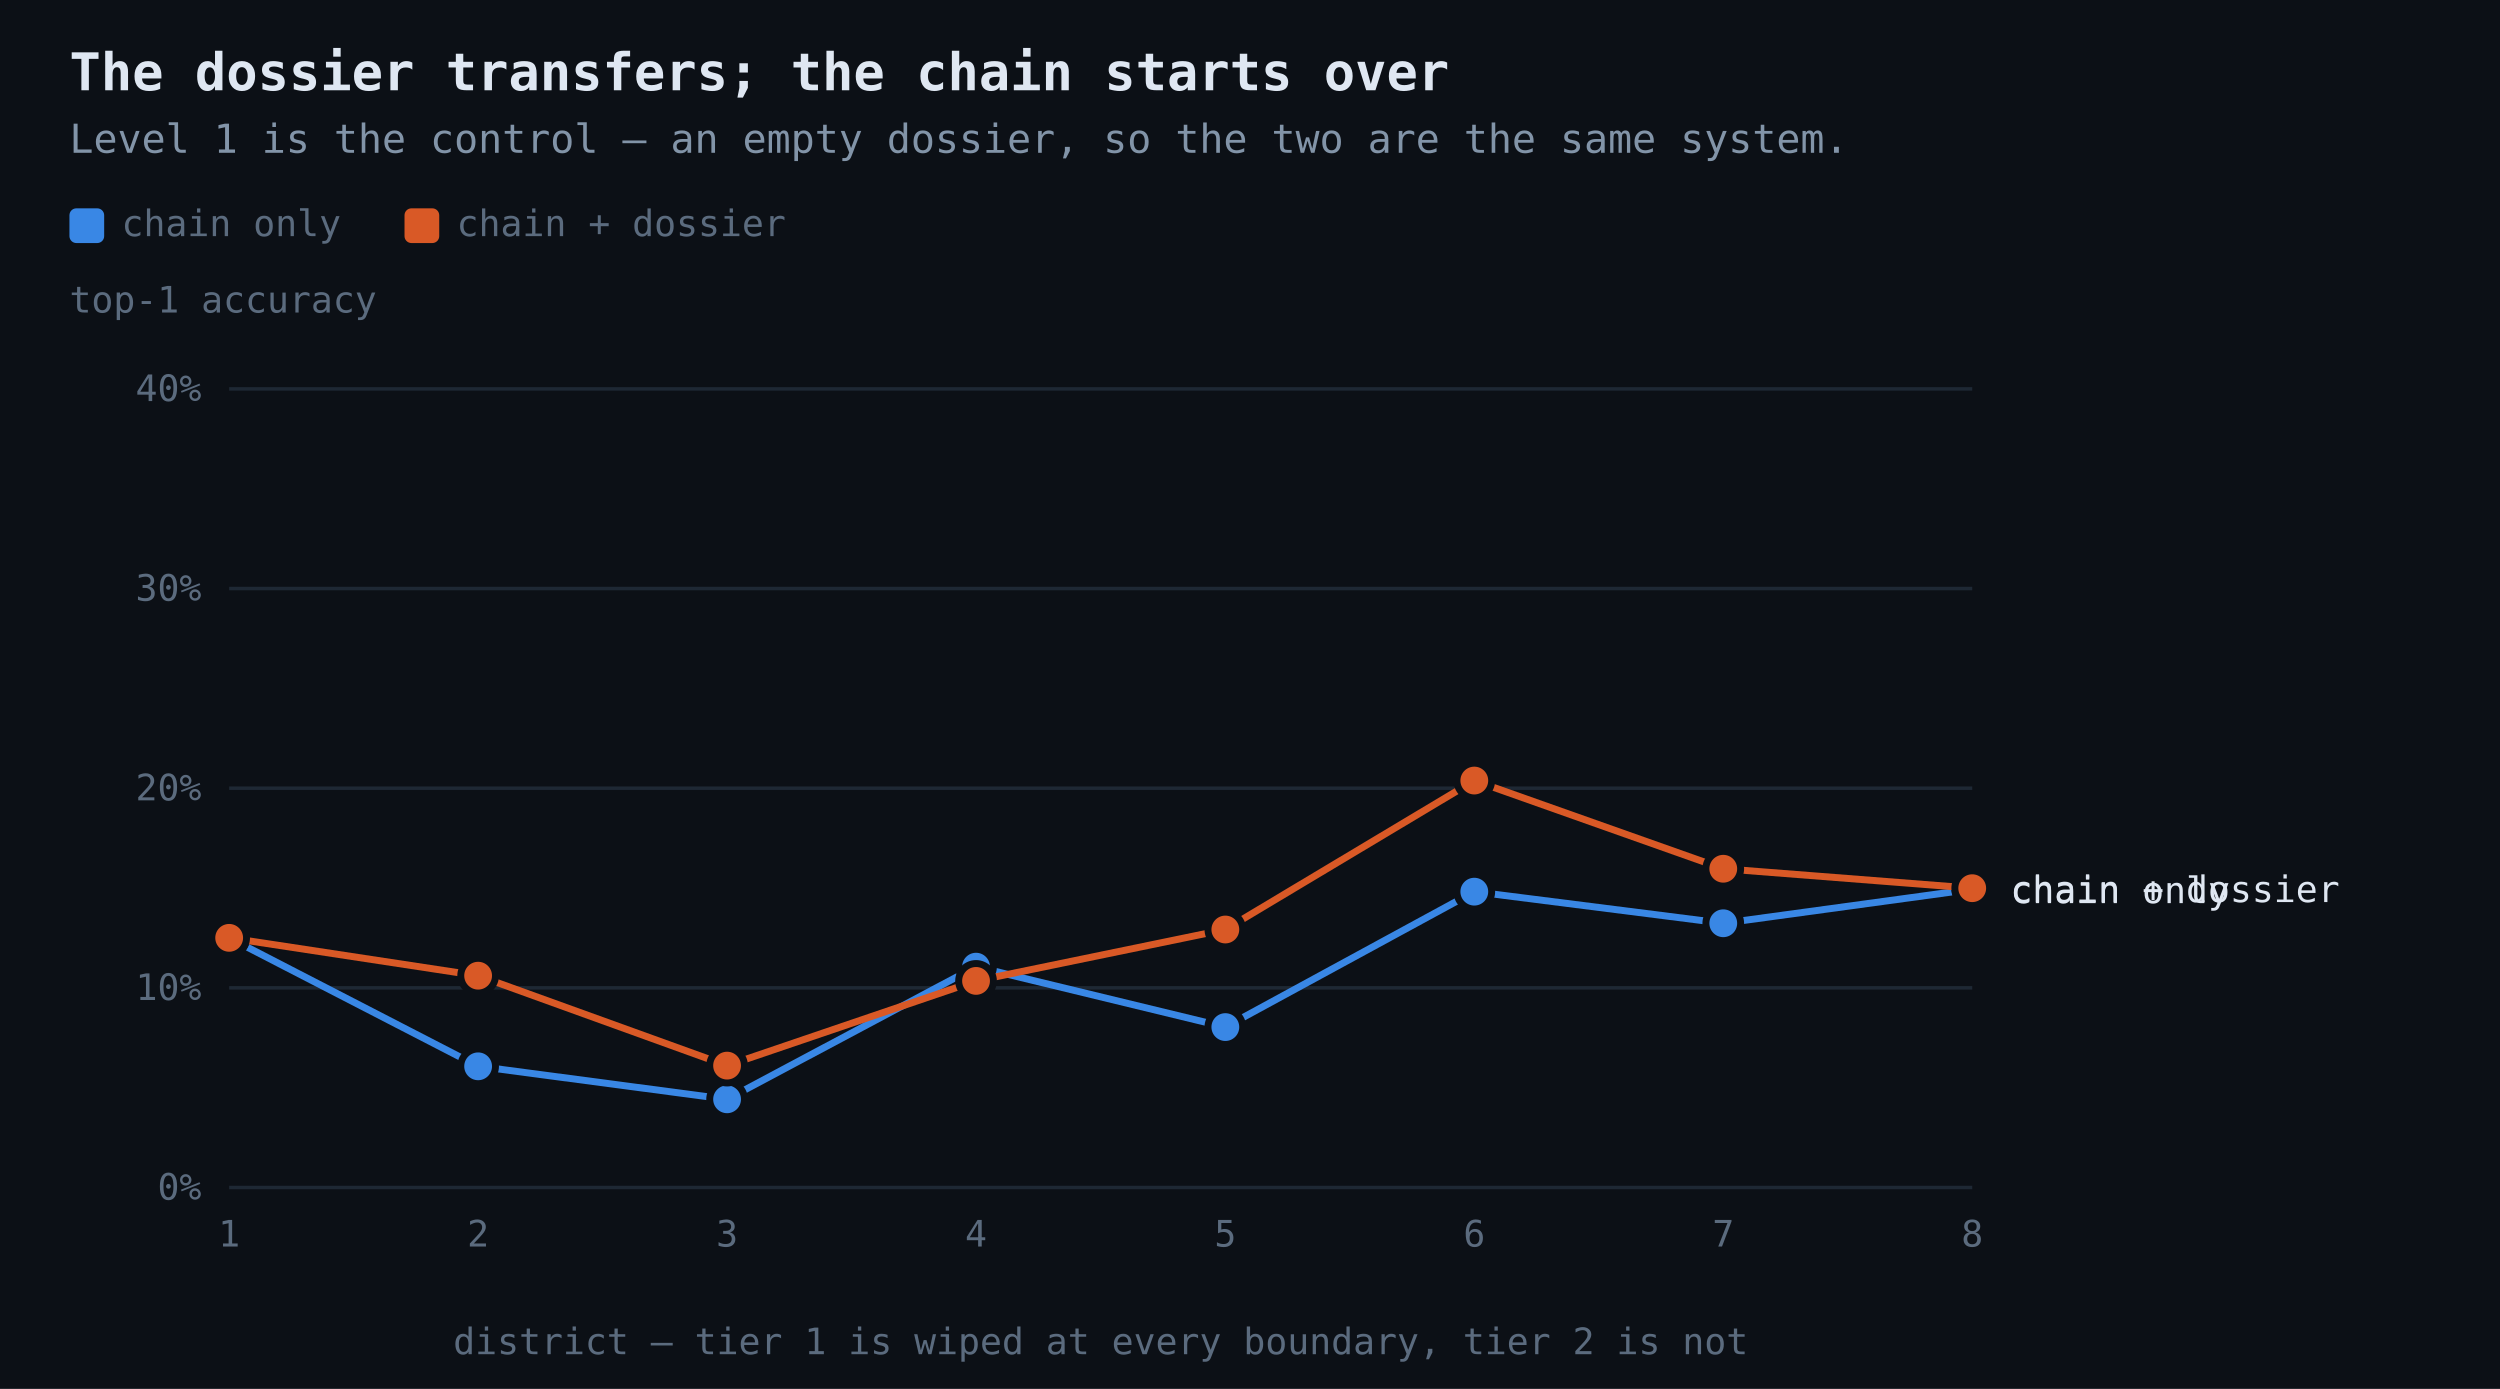
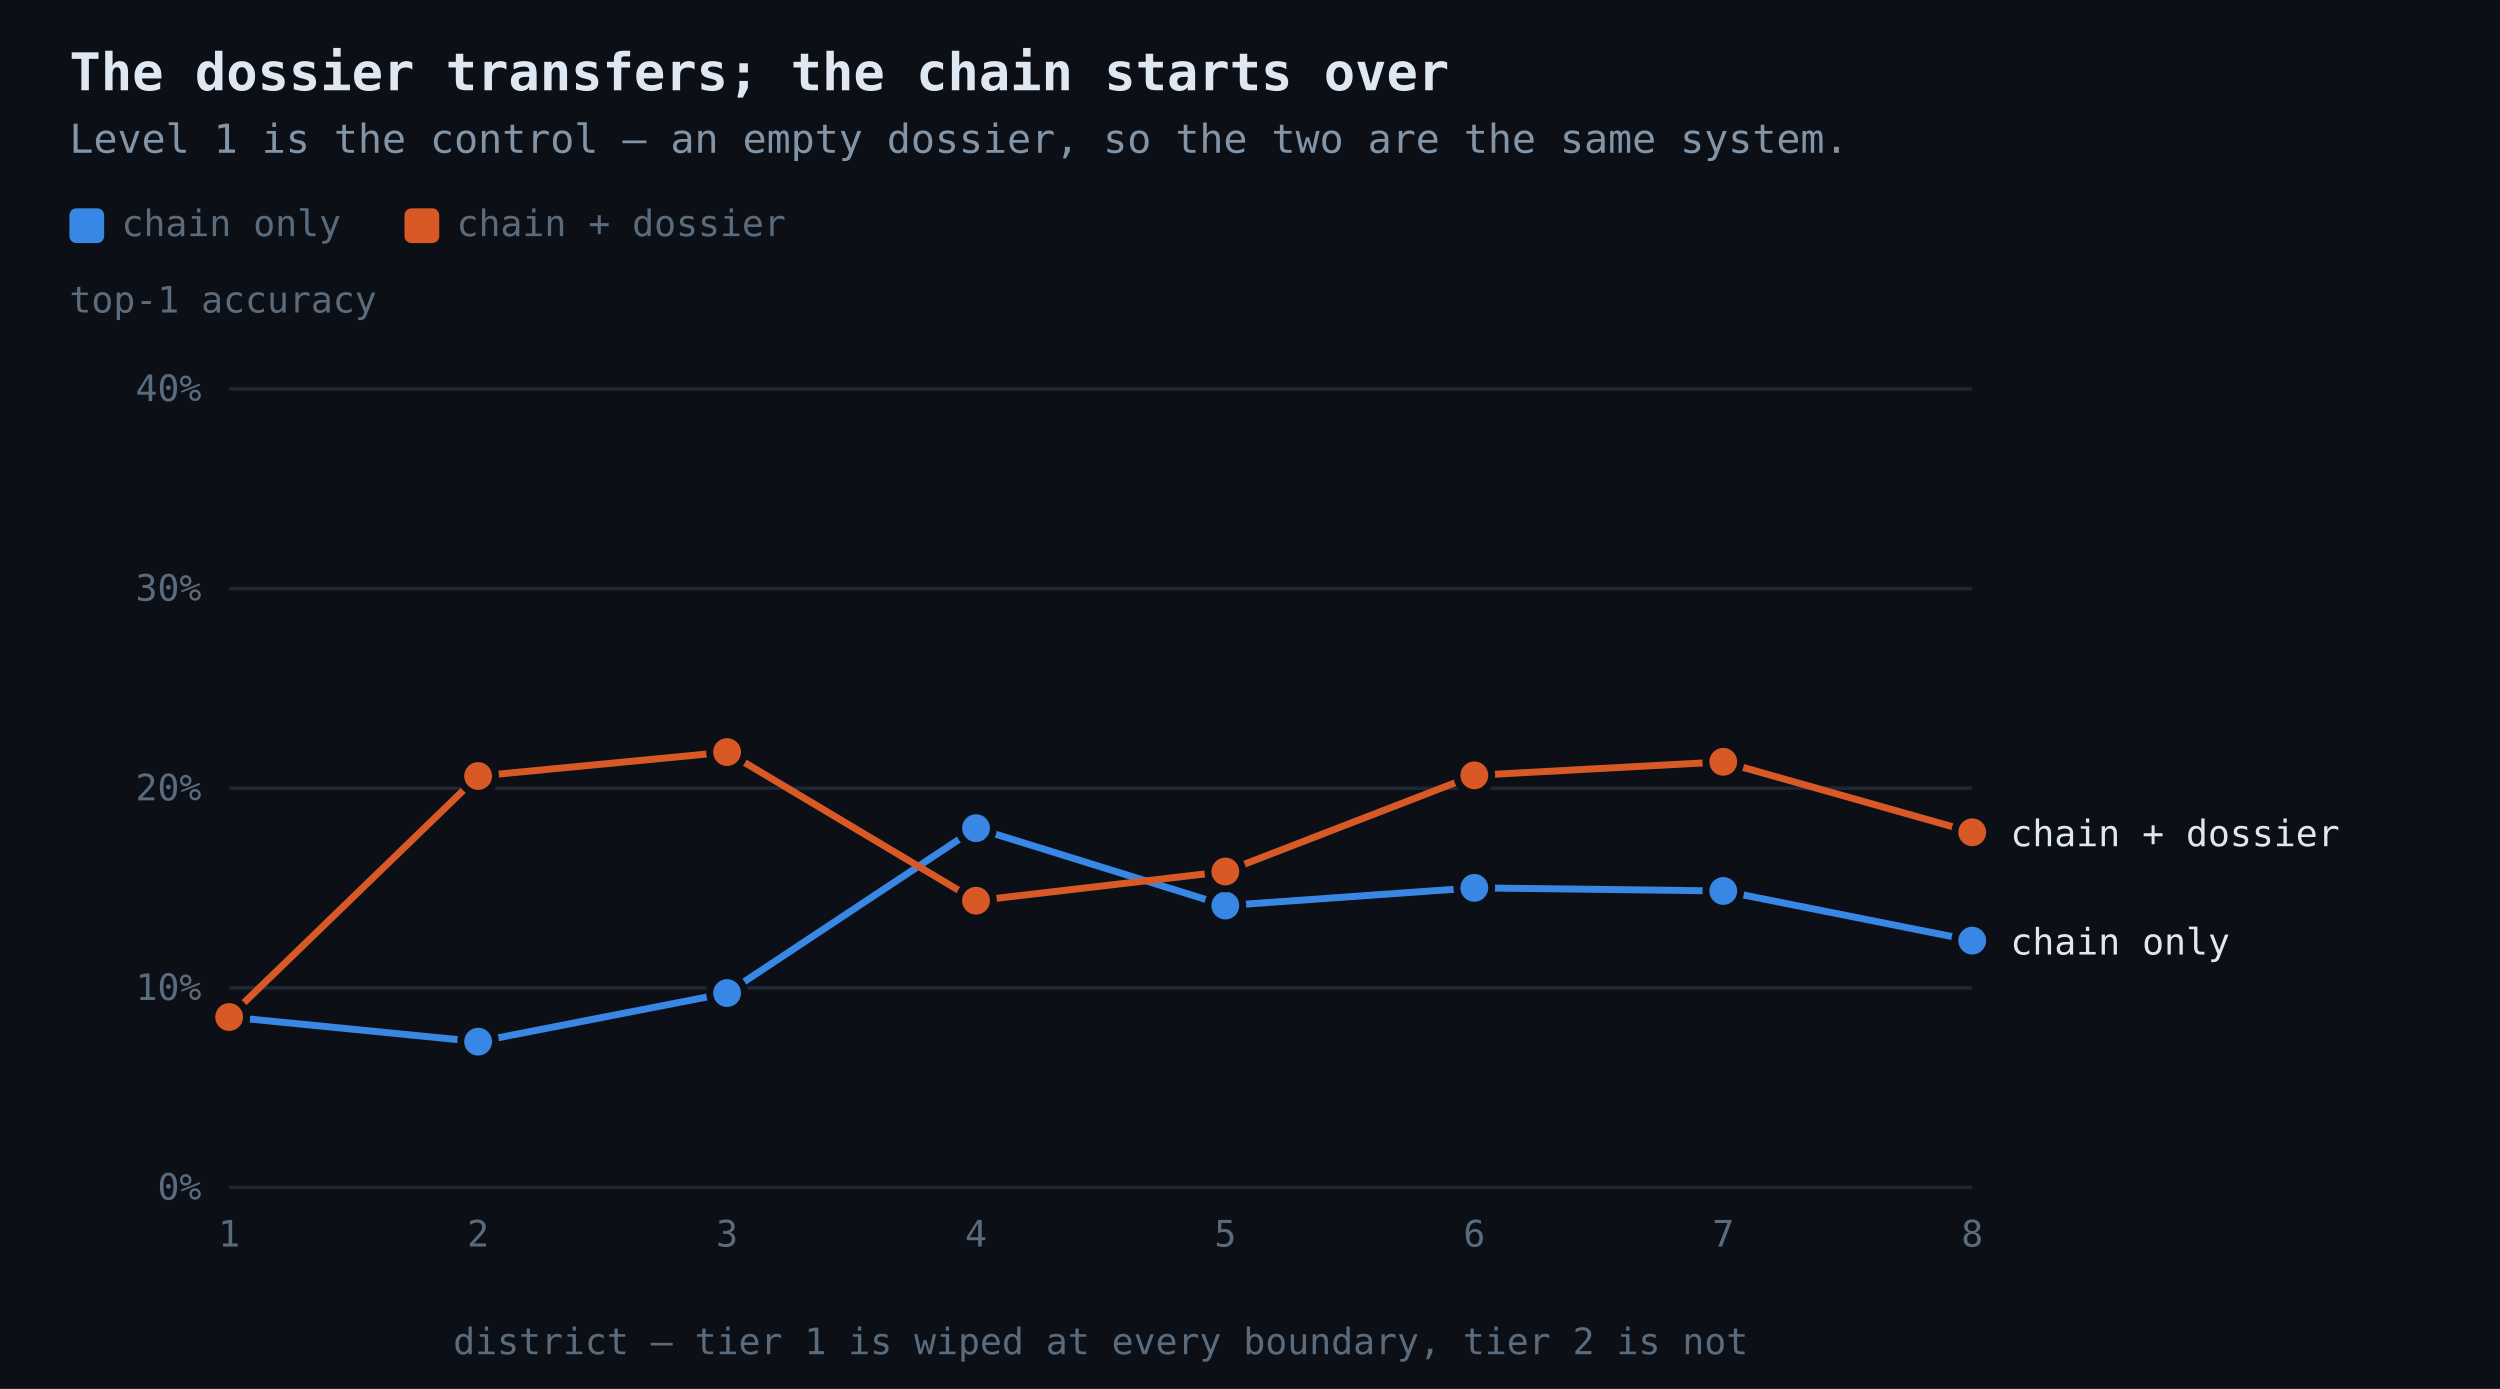
<svg xmlns="http://www.w3.org/2000/svg" viewBox="0 0 720 400" width="720" height="400" role="img" aria-label="The dossier transfers; the chain starts over">
  <style>
      text { font-family: ui-monospace, SFMono-Regular, Menlo, Consolas, monospace; }
      .t  { fill: #dfe7f2; font-size: 15px; font-weight: 600; }
      .st { fill: #8294a8; font-size: 11.5px; }
      .ax { fill: #8294a8; font-size: 11px; }
      .mu { fill: #5b6b7e; font-size: 10.5px; }
      .vl { fill: #dfe7f2; font-size: 10.5px; }
      .gl { stroke: #1e2834; stroke-width: 1; }
      .rf { stroke: #6b7a8c; stroke-width: 1; stroke-dasharray: 3 3; }
    </style>
  <rect width="720" height="400" fill="#0c1016" />
  <text class="t" x="20" y="26">The dossier transfers; the chain starts over</text>
  <text class="st" x="20" y="44">Level 1 is the control — an empty dossier, so the two are the same system.</text>
  <rect x="20.0" y="60" width="10" height="10" rx="2" fill="#3987e5" />
  <text class="mu" x="35.0" y="68">chain only</text>
  <rect x="116.5" y="60" width="10" height="10" rx="2" fill="#d95926" />
  <text class="mu" x="131.5" y="68">chain + dossier</text>
  <text class="mu" x="20" y="90">top-1 accuracy</text>
  <line class="gl" x1="66" y1="342.0" x2="568" y2="342.0" />
  <text class="mu" x="58" y="345.5" text-anchor="end">0%</text>
  <line class="gl" x1="66" y1="284.5" x2="568" y2="284.5" />
  <text class="mu" x="58" y="288.0" text-anchor="end">10%</text>
  <line class="gl" x1="66" y1="227.0" x2="568" y2="227.0" />
  <text class="mu" x="58" y="230.5" text-anchor="end">20%</text>
  <line class="gl" x1="66" y1="169.5" x2="568" y2="169.5" />
  <text class="mu" x="58" y="173.0" text-anchor="end">30%</text>
  <line class="gl" x1="66" y1="112.0" x2="568" y2="112.0" />
  <text class="mu" x="58" y="115.5" text-anchor="end">40%</text>
  <text class="mu" x="66.0" y="359" text-anchor="middle">1</text>
  <text class="mu" x="137.7" y="359" text-anchor="middle">2</text>
  <text class="mu" x="209.4" y="359" text-anchor="middle">3</text>
  <text class="mu" x="281.1" y="359" text-anchor="middle">4</text>
  <text class="mu" x="352.9" y="359" text-anchor="middle">5</text>
  <text class="mu" x="424.6" y="359" text-anchor="middle">6</text>
  <text class="mu" x="496.3" y="359" text-anchor="middle">7</text>
  <text class="mu" x="568.0" y="359" text-anchor="middle">8</text>
-   <path d="M66.0,270.1 L137.7,307.1 L209.4,316.6 L281.1,278.4 L352.9,295.8 L424.6,256.8 L496.3,265.9 L568.0,256.1" fill="none" stroke="#3987e5" stroke-width="2" stroke-linecap="round" />
-   <circle cx="66.0" cy="270.1" r="5" fill="#3987e5" stroke="#0c1016" stroke-width="2" />
-   <circle cx="137.7" cy="307.1" r="5" fill="#3987e5" stroke="#0c1016" stroke-width="2" />
-   <circle cx="209.4" cy="316.6" r="5" fill="#3987e5" stroke="#0c1016" stroke-width="2" />
-   <circle cx="281.1" cy="278.4" r="5" fill="#3987e5" stroke="#0c1016" stroke-width="2" />
-   <circle cx="352.9" cy="295.8" r="5" fill="#3987e5" stroke="#0c1016" stroke-width="2" />
-   <circle cx="424.6" cy="256.8" r="5" fill="#3987e5" stroke="#0c1016" stroke-width="2" />
-   <circle cx="496.3" cy="265.9" r="5" fill="#3987e5" stroke="#0c1016" stroke-width="2" />
-   <circle cx="568.0" cy="256.1" r="5" fill="#3987e5" stroke="#0c1016" stroke-width="2" />
-   <text class="vl" x="579.0" y="260.1" fill="#3987e5">chain only</text>
-   <path d="M66.0,270.1 L137.7,281.0 L209.4,306.9 L281.1,282.5 L352.9,267.7 L424.6,224.8 L496.3,250.2 L568.0,255.8" fill="none" stroke="#d95926" stroke-width="2" stroke-linecap="round" />
-   <circle cx="66.0" cy="270.1" r="5" fill="#d95926" stroke="#0c1016" stroke-width="2" />
-   <circle cx="137.7" cy="281.0" r="5" fill="#d95926" stroke="#0c1016" stroke-width="2" />
-   <circle cx="209.4" cy="306.9" r="5" fill="#d95926" stroke="#0c1016" stroke-width="2" />
-   <circle cx="281.1" cy="282.5" r="5" fill="#d95926" stroke="#0c1016" stroke-width="2" />
-   <circle cx="352.9" cy="267.7" r="5" fill="#d95926" stroke="#0c1016" stroke-width="2" />
-   <circle cx="424.6" cy="224.8" r="5" fill="#d95926" stroke="#0c1016" stroke-width="2" />
-   <circle cx="496.3" cy="250.2" r="5" fill="#d95926" stroke="#0c1016" stroke-width="2" />
-   <circle cx="568.0" cy="255.8" r="5" fill="#d95926" stroke="#0c1016" stroke-width="2" />
-   <text class="vl" x="579.0" y="259.8" fill="#d95926">chain + dossier</text>
+   <path d="M66.0,292.9 L137.7,300.0 L209.4,286.0 L281.1,238.5 L352.9,260.8 L424.6,255.7 L496.3,256.6 L568.0,270.9" fill="none" stroke="#3987e5" stroke-width="2" stroke-linecap="round" />
+   <circle cx="66.0" cy="292.9" r="5" fill="#3987e5" stroke="#0c1016" stroke-width="2" />
+   <circle cx="137.7" cy="300.0" r="5" fill="#3987e5" stroke="#0c1016" stroke-width="2" />
+   <circle cx="209.4" cy="286.0" r="5" fill="#3987e5" stroke="#0c1016" stroke-width="2" />
+   <circle cx="281.1" cy="238.5" r="5" fill="#3987e5" stroke="#0c1016" stroke-width="2" />
+   <circle cx="352.9" cy="260.8" r="5" fill="#3987e5" stroke="#0c1016" stroke-width="2" />
+   <circle cx="424.6" cy="255.7" r="5" fill="#3987e5" stroke="#0c1016" stroke-width="2" />
+   <circle cx="496.3" cy="256.6" r="5" fill="#3987e5" stroke="#0c1016" stroke-width="2" />
+   <circle cx="568.0" cy="270.9" r="5" fill="#3987e5" stroke="#0c1016" stroke-width="2" />
+   <text class="vl" x="579.0" y="274.9" fill="#3987e5">chain only</text>
+   <path d="M66.0,292.9 L137.7,223.5 L209.4,216.6 L281.1,259.4 L352.9,251.0 L424.6,223.3 L496.3,219.4 L568.0,239.7" fill="none" stroke="#d95926" stroke-width="2" stroke-linecap="round" />
+   <circle cx="66.0" cy="292.9" r="5" fill="#d95926" stroke="#0c1016" stroke-width="2" />
+   <circle cx="137.7" cy="223.5" r="5" fill="#d95926" stroke="#0c1016" stroke-width="2" />
+   <circle cx="209.4" cy="216.6" r="5" fill="#d95926" stroke="#0c1016" stroke-width="2" />
+   <circle cx="281.1" cy="259.4" r="5" fill="#d95926" stroke="#0c1016" stroke-width="2" />
+   <circle cx="352.9" cy="251.0" r="5" fill="#d95926" stroke="#0c1016" stroke-width="2" />
+   <circle cx="424.6" cy="223.3" r="5" fill="#d95926" stroke="#0c1016" stroke-width="2" />
+   <circle cx="496.3" cy="219.4" r="5" fill="#d95926" stroke="#0c1016" stroke-width="2" />
+   <circle cx="568.0" cy="239.7" r="5" fill="#d95926" stroke="#0c1016" stroke-width="2" />
+   <text class="vl" x="579.0" y="243.7" fill="#d95926">chain + dossier</text>
  <text class="mu" x="317" y="390" text-anchor="middle">district — tier 1 is wiped at every boundary, tier 2 is not</text>
</svg>
